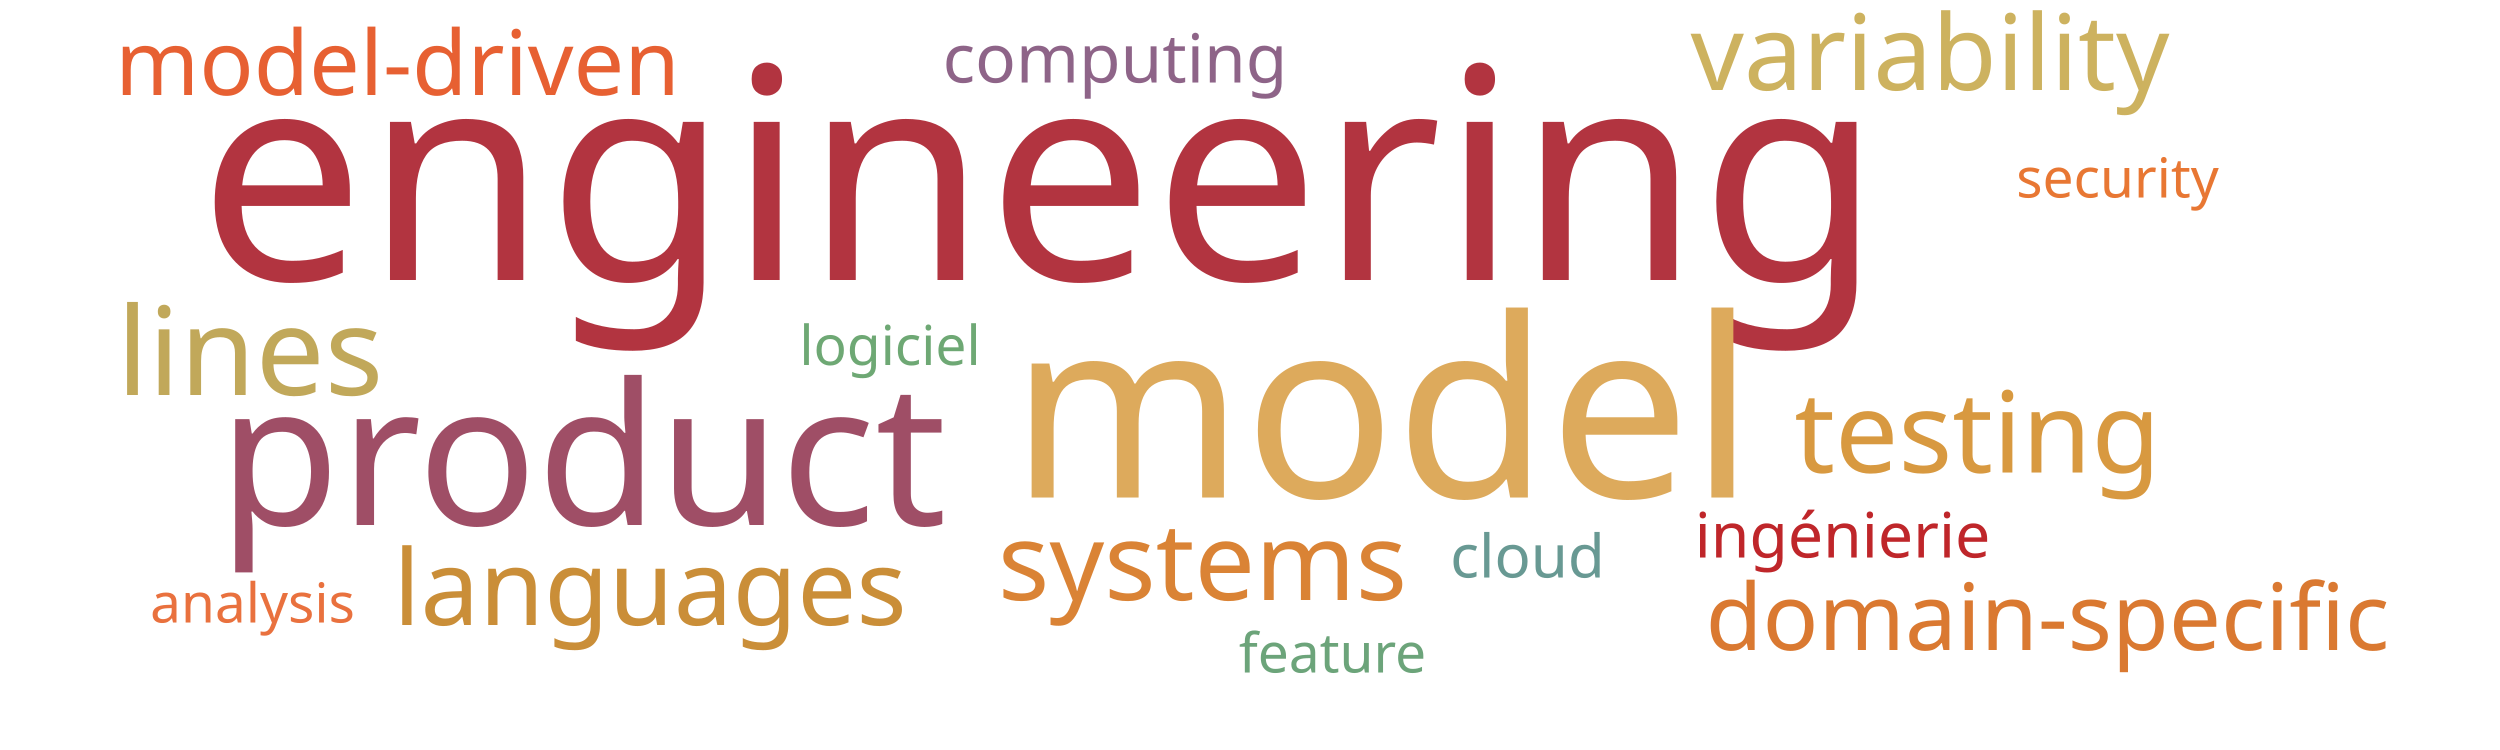
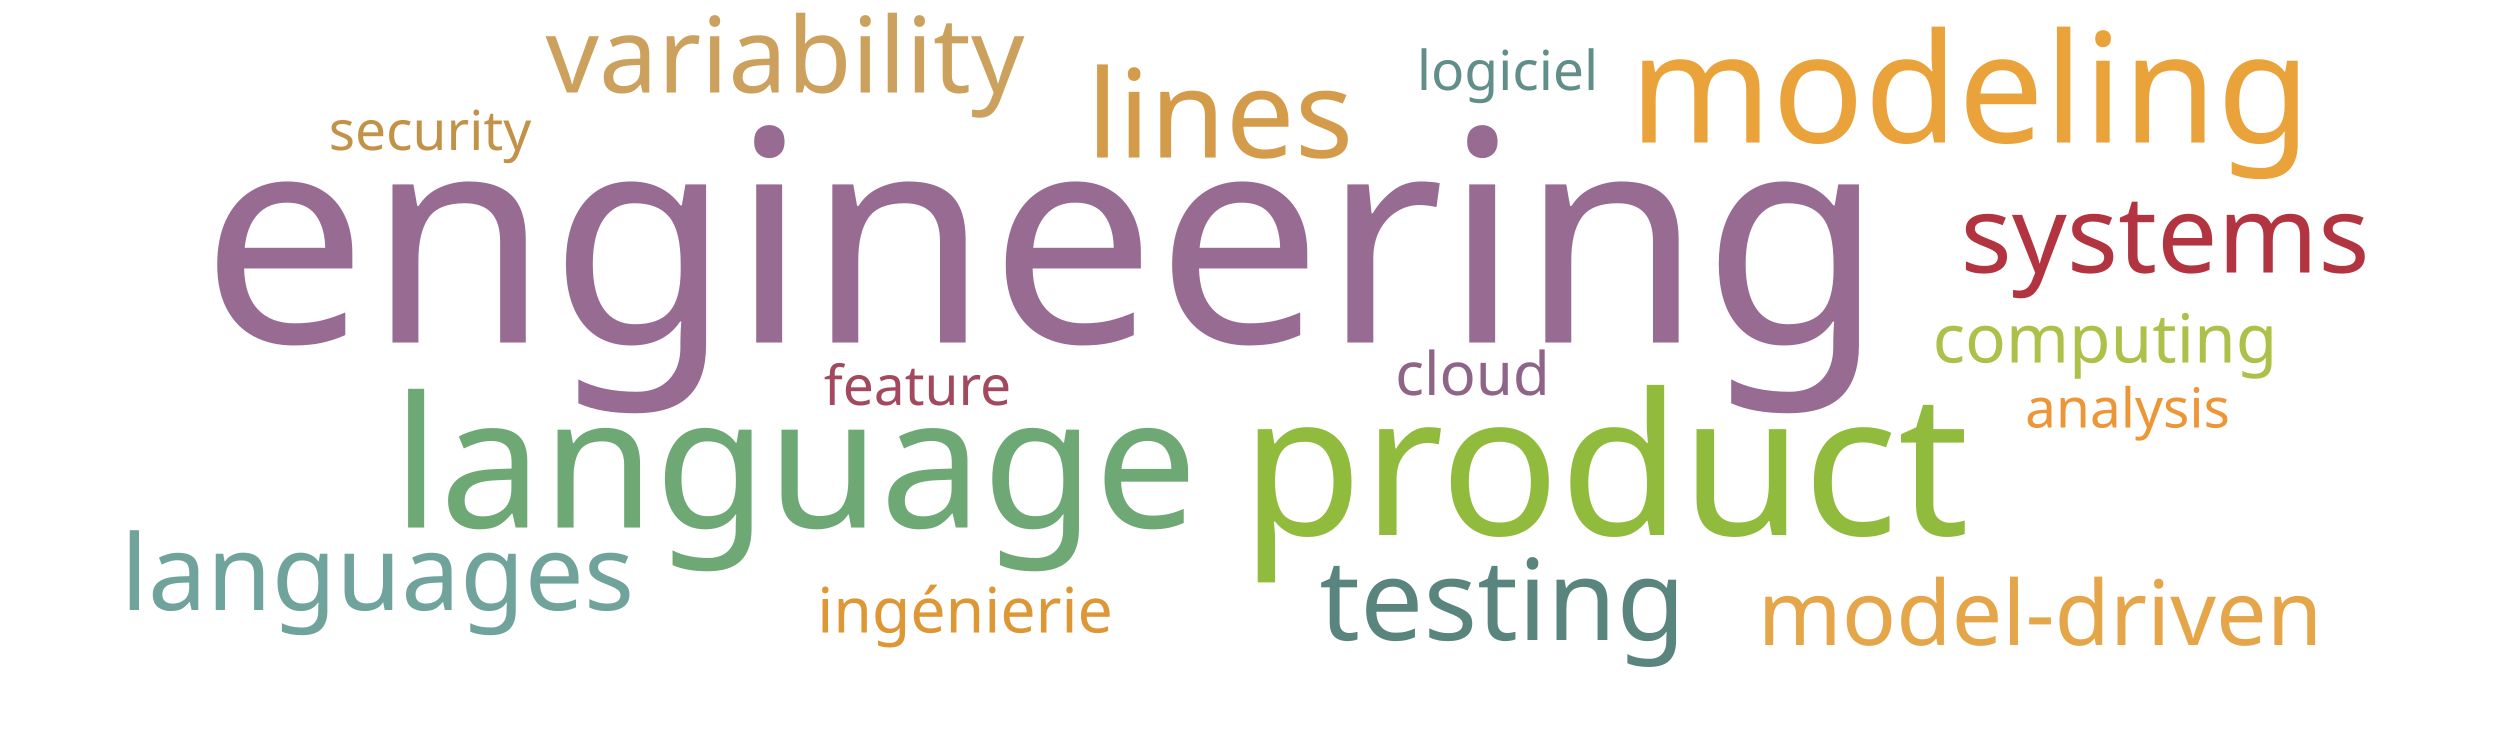
<svg xmlns="http://www.w3.org/2000/svg" width="1000" height="300">
  <g transform="translate(500, 150)">
-     <text text-anchor="middle" style="font-family: Impact; font-size: 118px; fill: #b23440" transform="translate(-84,-38)rotate(0)">engineering</text>
-     <text text-anchor="middle" style="font-family: Impact; font-size: 100px; fill: #ddaa5c" transform="translate(53,49)rotate(0)">model</text>
-     <text text-anchor="middle" style="font-family: Impact; font-size: 79px; fill: #9f4e66" transform="translate(-267,60)rotate(0)">product</text>
-     <text text-anchor="middle" style="font-family: Impact; font-size: 49px; fill: #c1a85a" transform="translate(-400,8)rotate(0)">lines</text>
-     <text text-anchor="middle" style="font-family: Impact; font-size: 45px; fill: #d89940" transform="translate(291,39)rotate(0)">testing</text>
-     <text text-anchor="middle" style="font-family: Impact; font-size: 43px; fill: #da8335" transform="translate(-19,90)rotate(0)">systems</text>
-     <text text-anchor="middle" style="font-family: Impact; font-size: 42px; fill: #cdb25f" transform="translate(272,-114)rotate(0)">variability</text>
-     <text text-anchor="middle" style="font-family: Impact; font-size: 42px; fill: #ca8e38" transform="translate(-240,100)rotate(0)">languages</text>
-     <text text-anchor="middle" style="font-family: Impact; font-size: 37px; fill: #da7931" transform="translate(319,110)rotate(0)">domain-specific</text>
-     <text text-anchor="middle" style="font-family: Impact; font-size: 36px; fill: #e76032" transform="translate(-341,-112)rotate(0)">model-driven</text>
-     <text text-anchor="middle" style="font-family: Impact; font-size: 27px; fill: #8e6488" transform="translate(-54,-117)rotate(0)">computing</text>
-     <text text-anchor="middle" style="font-family: Impact; font-size: 25px; fill: #bf262a" transform="translate(237,73)rotate(0)">ingénierie</text>
-     <text text-anchor="middle" style="font-family: Impact; font-size: 24px; fill: #689993" transform="translate(111,81)rotate(0)">cloud</text>
-     <text text-anchor="middle" style="font-family: Impact; font-size: 22px; fill: #6ea874" transform="translate(-144,-4)rotate(0)">logiciel</text>
-     <text text-anchor="middle" style="font-family: Impact; font-size: 22px; fill: #6ca47a" transform="translate(33,119)rotate(0)">feature</text>
-     <text text-anchor="middle" style="font-family: Impact; font-size: 22px; fill: #e9713e" transform="translate(-399,99)rotate(0)">analysis</text>
-     <text text-anchor="middle" style="font-family: Impact; font-size: 22px; fill: #e87733" transform="translate(347,-71)rotate(0)">security</text>
+     <text text-anchor="middle" style="font-family: Impact; font-size: 118px; fill: #986b92" transform="translate(-83,-13)rotate(0)">engineering</text>
+     <text text-anchor="middle" style="font-family: Impact; font-size: 79px; fill: #91bb3c" transform="translate(142,64)rotate(0)">product</text>
+     <text text-anchor="middle" style="font-family: Impact; font-size: 73px; fill: #6ea874" transform="translate(-182,61)rotate(0)">language</text>
+     <text text-anchor="middle" style="font-family: Impact; font-size: 61px; fill: #eaa23b" transform="translate(288,-93)rotate(0)">modeling</text>
+     <text text-anchor="middle" style="font-family: Impact; font-size: 49px; fill: #d49c4a" transform="translate(-12,-87)rotate(0)">lines</text>
+     <text text-anchor="middle" style="font-family: Impact; font-size: 45px; fill: #5a847e" transform="translate(101,106)rotate(0)">testing</text>
+     <text text-anchor="middle" style="font-family: Impact; font-size: 43px; fill: #b23440" transform="translate(366,-41)rotate(0)">systems</text>
+     <text text-anchor="middle" style="font-family: Impact; font-size: 42px; fill: #cba15d" transform="translate(-186,-113)rotate(0)">variability</text>
+     <text text-anchor="middle" style="font-family: Impact; font-size: 42px; fill: #6fa39c" transform="translate(-349,94)rotate(0)">languages</text>
+     <text text-anchor="middle" style="font-family: Impact; font-size: 36px; fill: #e5a549" transform="translate(316,108)rotate(0)">model-driven</text>
+     <text text-anchor="middle" style="font-family: Impact; font-size: 27px; fill: #adc14a" transform="translate(342,-5)rotate(0)">computing</text>
+     <text text-anchor="middle" style="font-family: Impact; font-size: 25px; fill: #dd9735" transform="translate(-114,103)rotate(0)">ingénierie</text>
+     <text text-anchor="middle" style="font-family: Impact; font-size: 24px; fill: #8e6488" transform="translate(89,8)rotate(0)">cloud</text>
+     <text text-anchor="middle" style="font-family: Impact; font-size: 22px; fill: #618e88" transform="translate(103,-114)rotate(0)">logiciel</text>
+     <text text-anchor="middle" style="font-family: Impact; font-size: 22px; fill: #a3495e" transform="translate(-133,12)rotate(0)">feature</text>
+     <text text-anchor="middle" style="font-family: Impact; font-size: 22px; fill: #ec9637" transform="translate(351,21)rotate(0)">analysis</text>
+     <text text-anchor="middle" style="font-family: Impact; font-size: 22px; fill: #c39249" transform="translate(-328,-90)rotate(0)">security</text>
  </g>
</svg>
